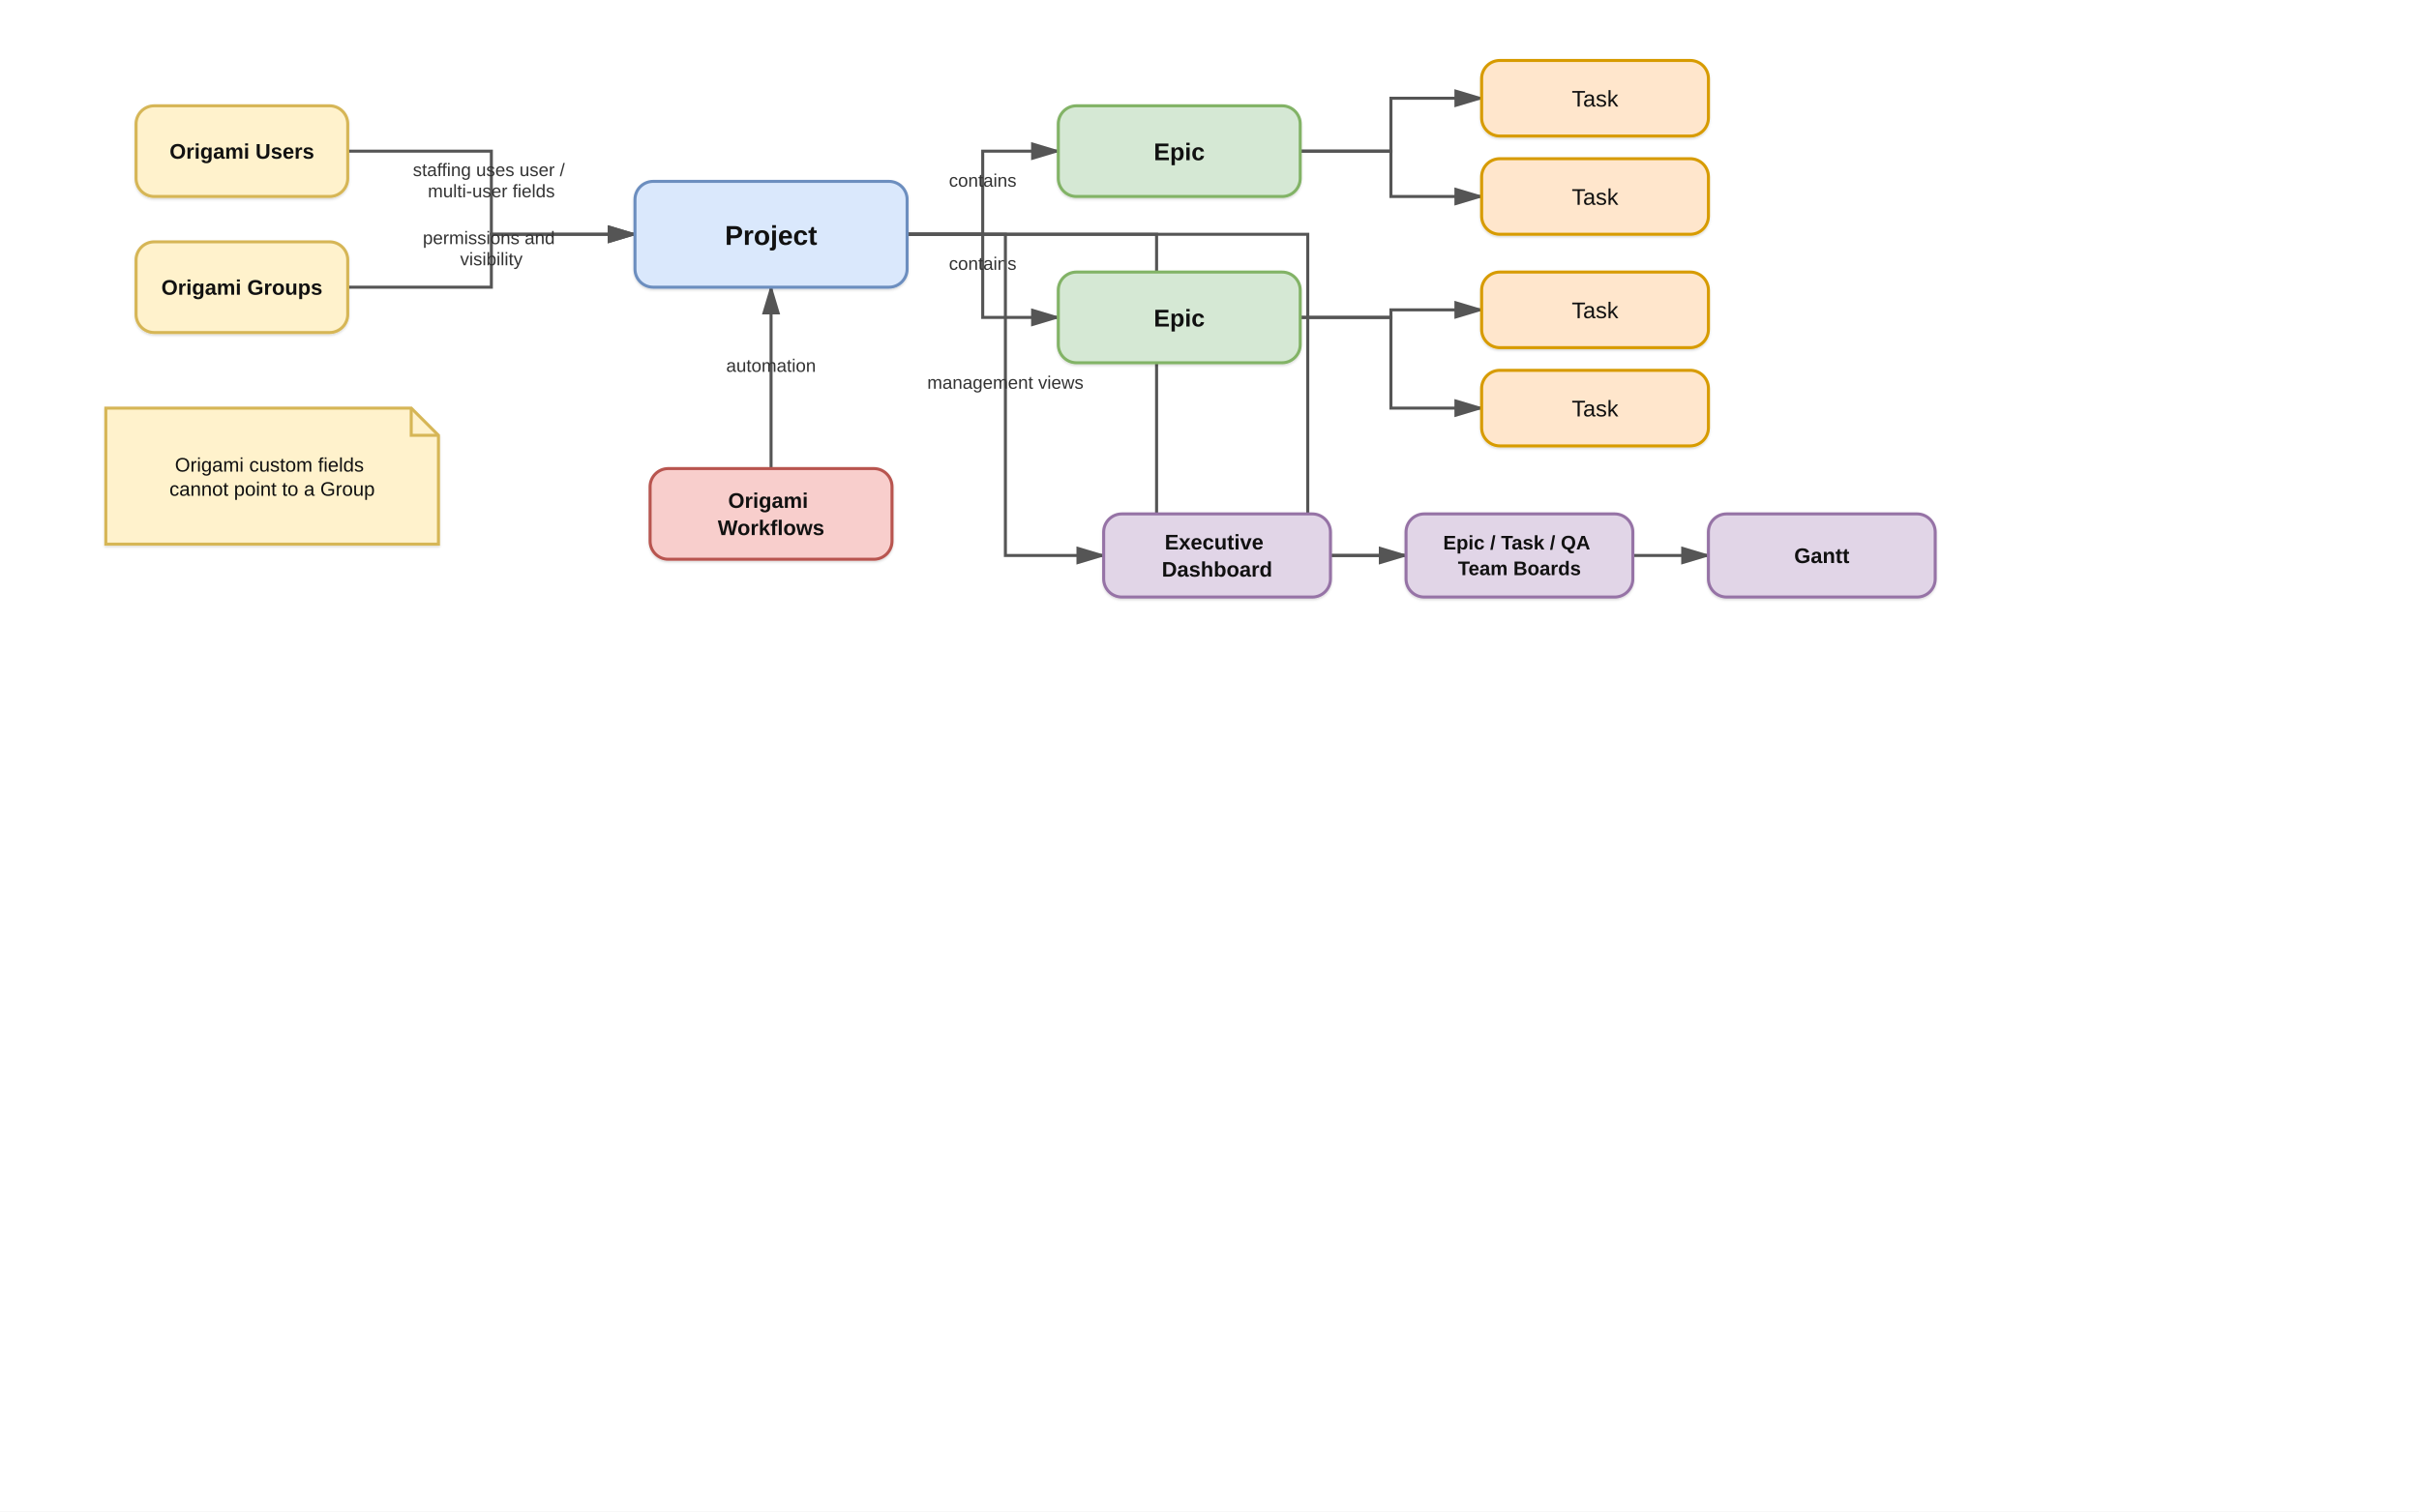
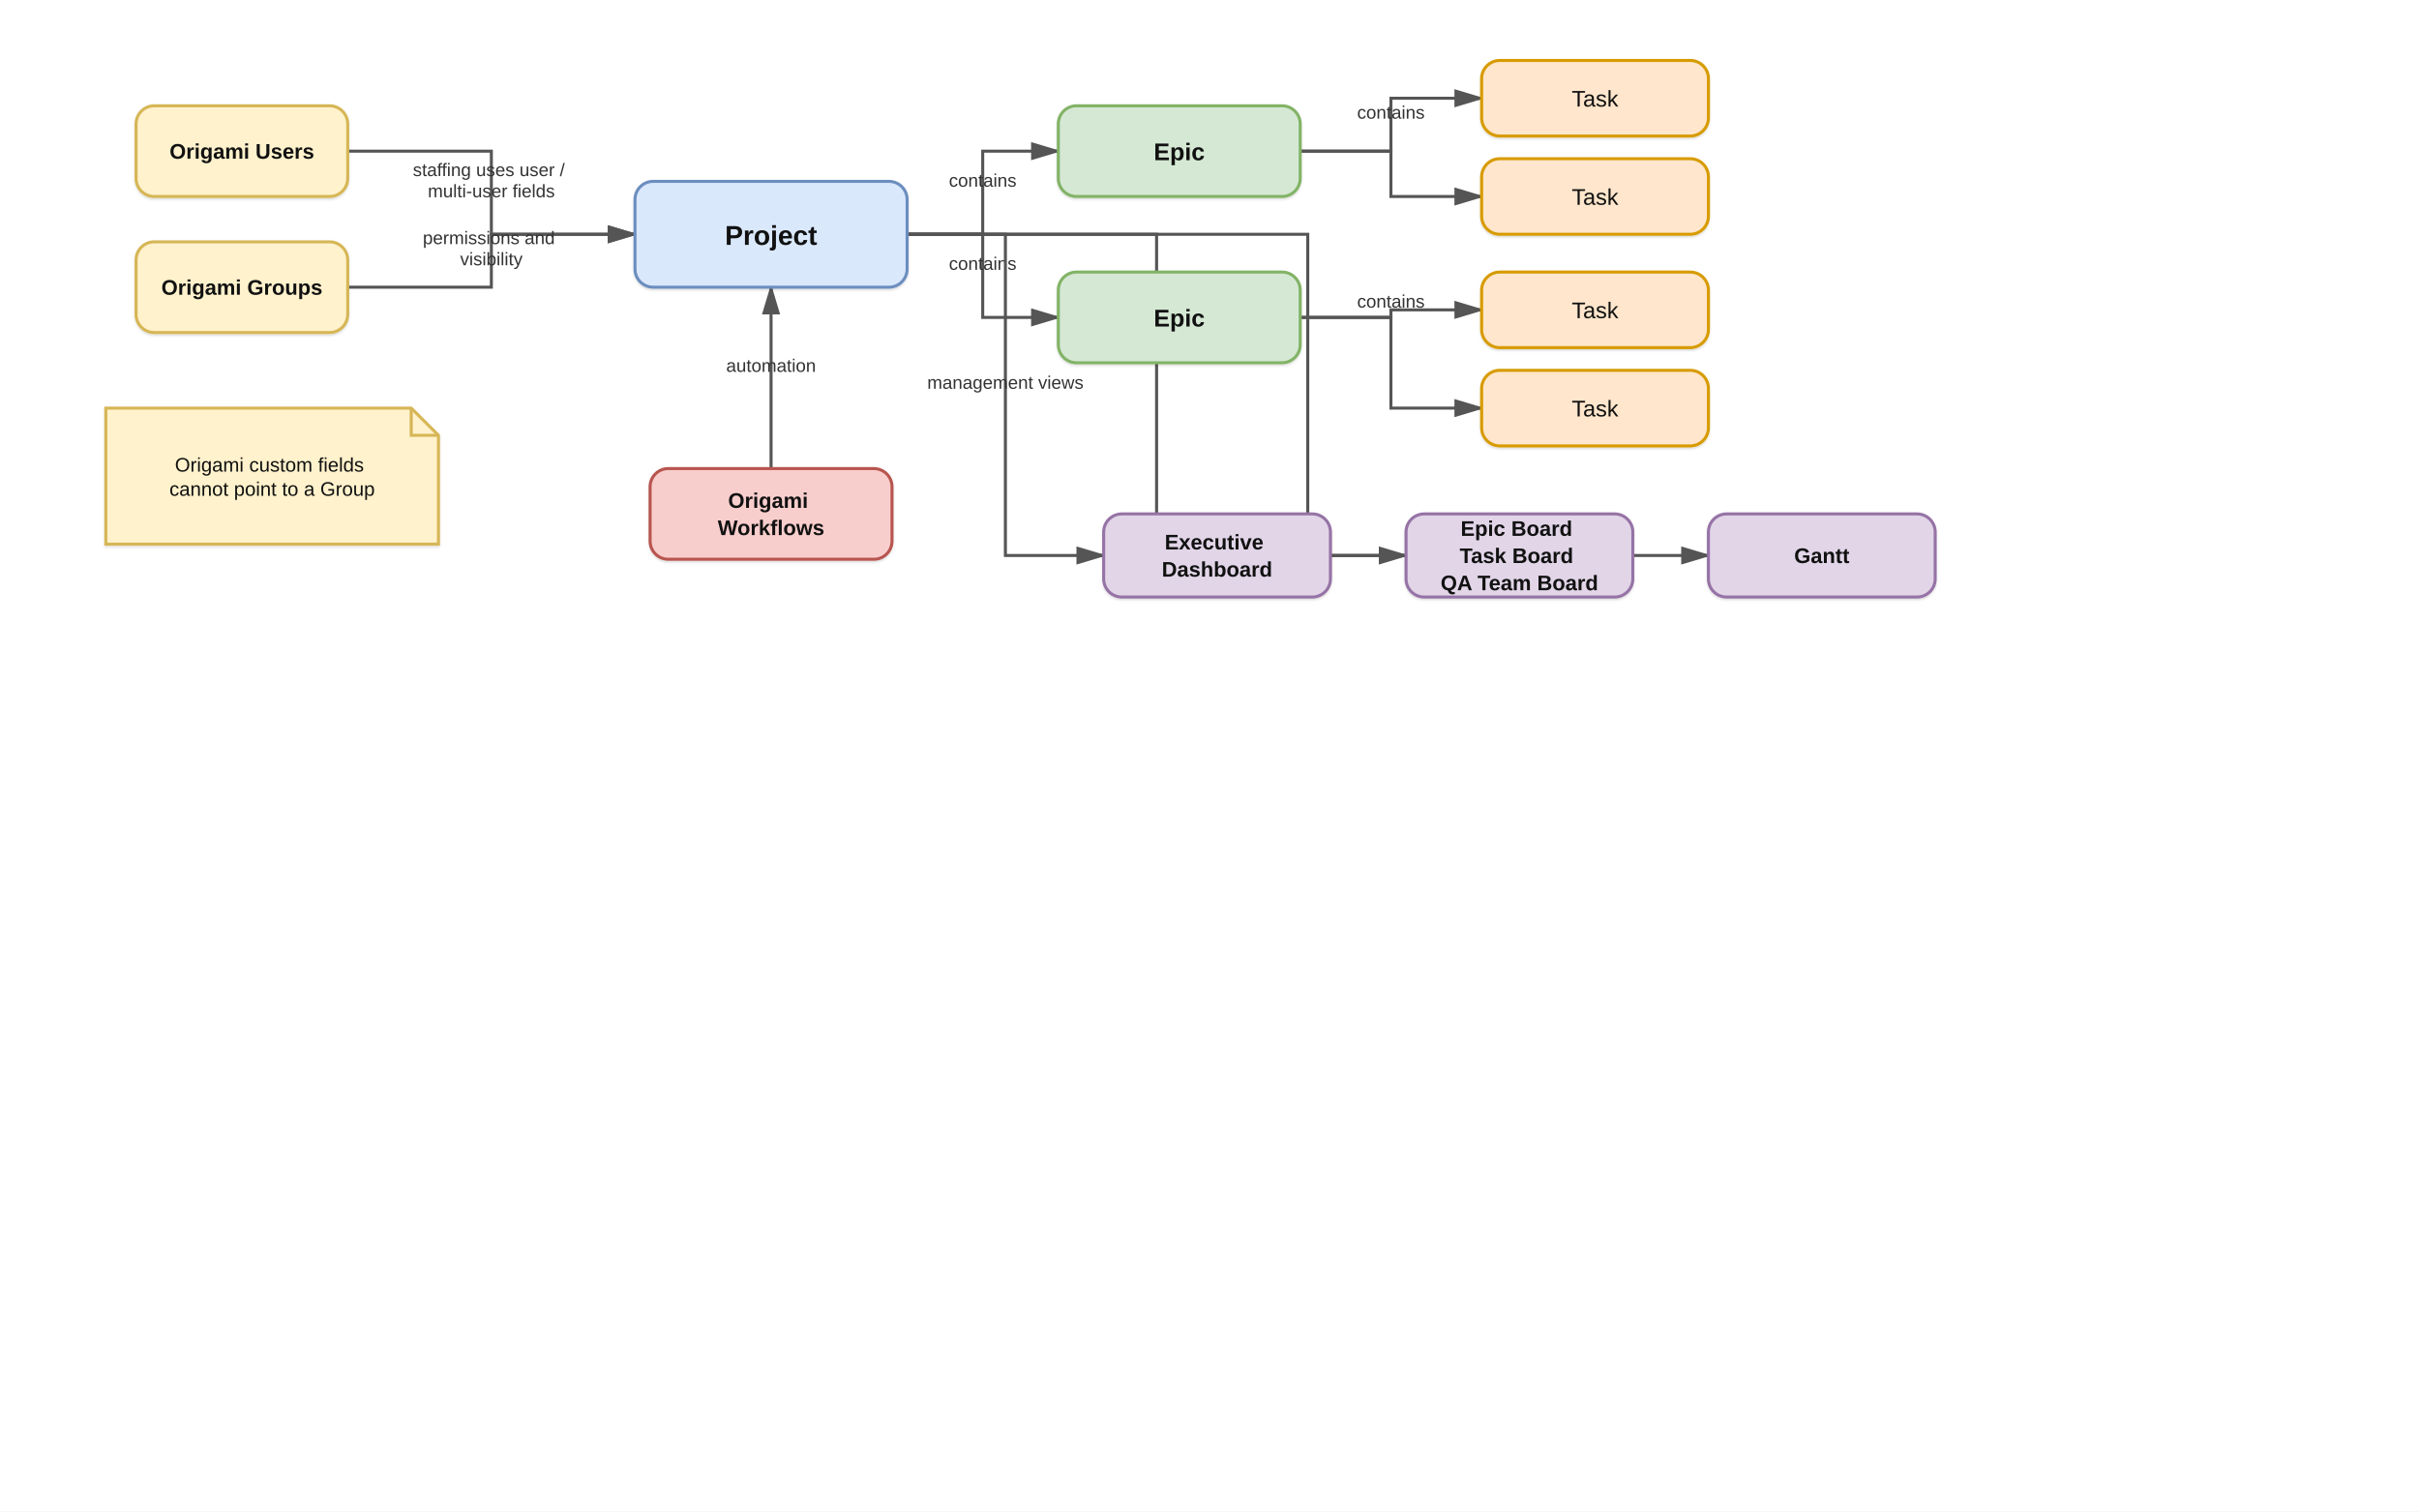
<svg xmlns="http://www.w3.org/2000/svg" width="1600" height="1000" viewBox="0 0 1600 1000" role="img">
  <defs>
    <marker id="arrow" markerWidth="10" markerHeight="10" refX="9" refY="3" orient="auto" markerUnits="strokeWidth">
      <path d="M0,0 L10,3 L0,6 z" fill="#555" />
    </marker>
    <filter id="shadow" x="-20%" y="-20%" width="140%" height="140%">
      <feDropShadow dx="0" dy="1" stdDeviation="1" flood-opacity="0.15" />
    </filter>
  </defs>
  <rect width="100%" height="100%" fill="#ffffff" />
  <path d="M 600.0 155.0 L 650.0 155.0 L 650.0 100.0 L 700.0 100.0" fill="none" stroke="#555" stroke-width="2" marker-end="url(#arrow)" />
  <text x="650.0" y="123.5" text-anchor="middle" font-family="Arial, Helvetica, sans-serif" font-size="12" fill="#333">
    <tspan x="650.0" dy="0">contains</tspan>
  </text>
  <path d="M 600.0 155.0 L 650.0 155.0 L 650.0 210.0 L 700.0 210.0" fill="none" stroke="#555" stroke-width="2" marker-end="url(#arrow)" />
  <text x="650.0" y="178.5" text-anchor="middle" font-family="Arial, Helvetica, sans-serif" font-size="12" fill="#333">
    <tspan x="650.0" dy="0">contains</tspan>
  </text>
  <path d="M 860.0 100.0 L 920.0 100.0 L 920.0 65.0 L 980.0 65.0" fill="none" stroke="#555" stroke-width="2" marker-end="url(#arrow)" />
+   <text x="920.0" y="78.5" text-anchor="middle" font-family="Arial, Helvetica, sans-serif" font-size="12" fill="#333">
+     <tspan x="920.0" dy="0">contains</tspan>
+   </text>
  <path d="M 860.0 100.0 L 920.0 100.0 L 920.0 130.0 L 980.0 130.0" fill="none" stroke="#555" stroke-width="2" marker-end="url(#arrow)" />
  <path d="M 860.0 210.0 L 920.0 210.0 L 920.0 205.0 L 980.0 205.0" fill="none" stroke="#555" stroke-width="2" marker-end="url(#arrow)" />
+   <text x="920.0" y="203.5" text-anchor="middle" font-family="Arial, Helvetica, sans-serif" font-size="12" fill="#333">
+     <tspan x="920.0" dy="0">contains</tspan>
+   </text>
  <path d="M 860.0 210.0 L 920.0 210.0 L 920.0 270.0 L 980.0 270.0" fill="none" stroke="#555" stroke-width="2" marker-end="url(#arrow)" />
  <path d="M 230.0 100.0 L 325.0 100.0 L 325.0 155.0 L 420.0 155.0" fill="none" stroke="#555" stroke-width="2" marker-end="url(#arrow)" />
  <text x="325.0" y="116.5" text-anchor="middle" font-family="Arial, Helvetica, sans-serif" font-size="12" fill="#333">
    <tspan x="325.0" dy="0">staffing uses user /</tspan>
    <tspan x="325.0" dy="14">multi-user fields</tspan>
  </text>
  <path d="M 230.0 190.0 L 325.0 190.0 L 325.0 155.0 L 420.0 155.0" fill="none" stroke="#555" stroke-width="2" marker-end="url(#arrow)" />
  <text x="325.0" y="161.5" text-anchor="middle" font-family="Arial, Helvetica, sans-serif" font-size="12" fill="#333">
    <tspan x="325.0" dy="0">permissions and</tspan>
    <tspan x="325.0" dy="14">visibility</tspan>
  </text>
  <path d="M 510.0 310.0 L 510.0 310.0 L 510.0 190.0 L 510.0 190.0" fill="none" stroke="#555" stroke-width="2" marker-end="url(#arrow)" />
  <text x="510.0" y="246.0" text-anchor="middle" font-family="Arial, Helvetica, sans-serif" font-size="12" fill="#333">
    <tspan x="510.0" dy="0">automation</tspan>
  </text>
  <path d="M 600.0 155.0 L 665.0 155.0 L 665.0 367.5 L 730.0 367.5" fill="none" stroke="#555" stroke-width="2" marker-end="url(#arrow)" />
  <text x="665.0" y="257.2" text-anchor="middle" font-family="Arial, Helvetica, sans-serif" font-size="12" fill="#333">
    <tspan x="665.0" dy="0">management views</tspan>
  </text>
  <path d="M 600.0 155.0 L 765.0 155.0 L 765.0 367.5 L 930.0 367.5" fill="none" stroke="#555" stroke-width="2" marker-end="url(#arrow)" />
  <path d="M 600.0 155.0 L 865.0 155.0 L 865.0 367.5 L 1130.0 367.5" fill="none" stroke="#555" stroke-width="2" marker-end="url(#arrow)" />
  <rect x="420.0" y="120.0" width="180.0" height="70.0" rx="12" ry="12" fill="#dae8fc" stroke="#6c8ebf" stroke-width="2" filter="url(#shadow)" />
  <text x="510.0" y="162.0" text-anchor="middle" font-family="Arial, Helvetica, sans-serif" font-size="18" font-weight="700" fill="#111">
    <tspan x="510.0" dy="0">Project</tspan>
  </text>
  <rect x="700.0" y="70.0" width="160.0" height="60.0" rx="12" ry="12" fill="#d5e8d4" stroke="#82b366" stroke-width="2" filter="url(#shadow)" />
  <text x="780.0" y="106.0" text-anchor="middle" font-family="Arial, Helvetica, sans-serif" font-size="16" font-weight="700" fill="#111">
    <tspan x="780.0" dy="0">Epic</tspan>
  </text>
  <rect x="700.0" y="180.0" width="160.0" height="60.0" rx="12" ry="12" fill="#d5e8d4" stroke="#82b366" stroke-width="2" filter="url(#shadow)" />
  <text x="780.0" y="216.0" text-anchor="middle" font-family="Arial, Helvetica, sans-serif" font-size="16" font-weight="700" fill="#111">
    <tspan x="780.0" dy="0">Epic</tspan>
  </text>
  <rect x="980.0" y="40.0" width="150.0" height="50.0" rx="12" ry="12" fill="#ffe6cc" stroke="#d79b00" stroke-width="2" filter="url(#shadow)" />
  <text x="1055.0" y="70.5" text-anchor="middle" font-family="Arial, Helvetica, sans-serif" font-size="15" font-weight="400" fill="#111">
    <tspan x="1055.0" dy="0">Task</tspan>
  </text>
  <rect x="980.0" y="105.0" width="150.0" height="50.0" rx="12" ry="12" fill="#ffe6cc" stroke="#d79b00" stroke-width="2" filter="url(#shadow)" />
  <text x="1055.0" y="135.5" text-anchor="middle" font-family="Arial, Helvetica, sans-serif" font-size="15" font-weight="400" fill="#111">
    <tspan x="1055.0" dy="0">Task</tspan>
  </text>
  <rect x="980.0" y="180.0" width="150.0" height="50.0" rx="12" ry="12" fill="#ffe6cc" stroke="#d79b00" stroke-width="2" filter="url(#shadow)" />
  <text x="1055.0" y="210.5" text-anchor="middle" font-family="Arial, Helvetica, sans-serif" font-size="15" font-weight="400" fill="#111">
    <tspan x="1055.0" dy="0">Task</tspan>
  </text>
  <rect x="980.0" y="245.0" width="150.0" height="50.0" rx="12" ry="12" fill="#ffe6cc" stroke="#d79b00" stroke-width="2" filter="url(#shadow)" />
  <text x="1055.0" y="275.5" text-anchor="middle" font-family="Arial, Helvetica, sans-serif" font-size="15" font-weight="400" fill="#111">
    <tspan x="1055.0" dy="0">Task</tspan>
  </text>
  <rect x="90.0" y="70.0" width="140.0" height="60.0" rx="12" ry="12" fill="#fff2cc" stroke="#d6b656" stroke-width="2" filter="url(#shadow)" />
  <text x="160.0" y="105.0" text-anchor="middle" font-family="Arial, Helvetica, sans-serif" font-size="14" font-weight="700" fill="#111">
    <tspan x="160.0" dy="0">Origami Users</tspan>
  </text>
  <rect x="90.0" y="160.0" width="140.0" height="60.0" rx="12" ry="12" fill="#fff2cc" stroke="#d6b656" stroke-width="2" filter="url(#shadow)" />
  <text x="160.0" y="195.0" text-anchor="middle" font-family="Arial, Helvetica, sans-serif" font-size="14" font-weight="700" fill="#111">
    <tspan x="160.0" dy="0">Origami Groups</tspan>
  </text>
  <rect x="430.0" y="310.0" width="160.0" height="60.0" rx="12" ry="12" fill="#f8cecc" stroke="#b85450" stroke-width="2" filter="url(#shadow)" />
  <text x="510.0" y="336.0" text-anchor="middle" font-family="Arial, Helvetica, sans-serif" font-size="14" font-weight="700" fill="#111">
    <tspan x="510.0" dy="0">Origami</tspan>
    <tspan x="510.0" dy="18">Workflows</tspan>
  </text>
  <rect x="730.0" y="340.0" width="150.0" height="55.0" rx="12" ry="12" fill="#e1d5e7" stroke="#9673a6" stroke-width="2" filter="url(#shadow)" />
  <text x="805.0" y="363.5" text-anchor="middle" font-family="Arial, Helvetica, sans-serif" font-size="14" font-weight="700" fill="#111">
    <tspan x="805.0" dy="0">Executive</tspan>
    <tspan x="805.0" dy="18">Dashboard</tspan>
  </text>
  <rect x="930.0" y="340.0" width="150.0" height="55.0" rx="12" ry="12" fill="#e1d5e7" stroke="#9673a6" stroke-width="2" filter="url(#shadow)" />
-   <text x="1005.0" y="363.5" text-anchor="middle" font-family="Arial, Helvetica, sans-serif" font-size="13" font-weight="700" fill="#111">
-     <tspan x="1005.0" dy="0">Epic / Task / QA</tspan>
-     <tspan x="1005.0" dy="17">Team Boards</tspan>
+   <text x="1005.0" y="354.5" text-anchor="middle" font-family="Arial, Helvetica, sans-serif" font-size="14" font-weight="700" fill="#111">
+     <tspan x="1005.0" dy="0">Epic Board</tspan>
+     <tspan x="1005.0" dy="18">Task Board</tspan>
+     <tspan x="1005.0" dy="18">QA Team Board</tspan>
  </text>
  <rect x="1130.0" y="340.0" width="150.0" height="55.0" rx="12" ry="12" fill="#e1d5e7" stroke="#9673a6" stroke-width="2" filter="url(#shadow)" />
  <text x="1205.0" y="372.5" text-anchor="middle" font-family="Arial, Helvetica, sans-serif" font-size="14" font-weight="700" fill="#111">
    <tspan x="1205.0" dy="0">Gantt</tspan>
  </text>
  <polygon points="70.0,270.0 272.0,270.0 290.0,288.0 290.0,360.0 70.0,360.0" fill="#fff2cc" stroke="#d6b656" stroke-width="2" filter="url(#shadow)" />
  <polyline points="272.0,270.0 272.0,288.0 290.0,288.0" fill="none" stroke="#d6b656" stroke-width="2" />
  <text x="180.0" y="312.0" text-anchor="middle" font-family="Arial, Helvetica, sans-serif" font-size="13" font-weight="400" fill="#111">
    <tspan x="180.0" dy="0">Origami custom fields</tspan>
    <tspan x="180.0" dy="16">cannot point to a Group</tspan>
  </text>
</svg>
